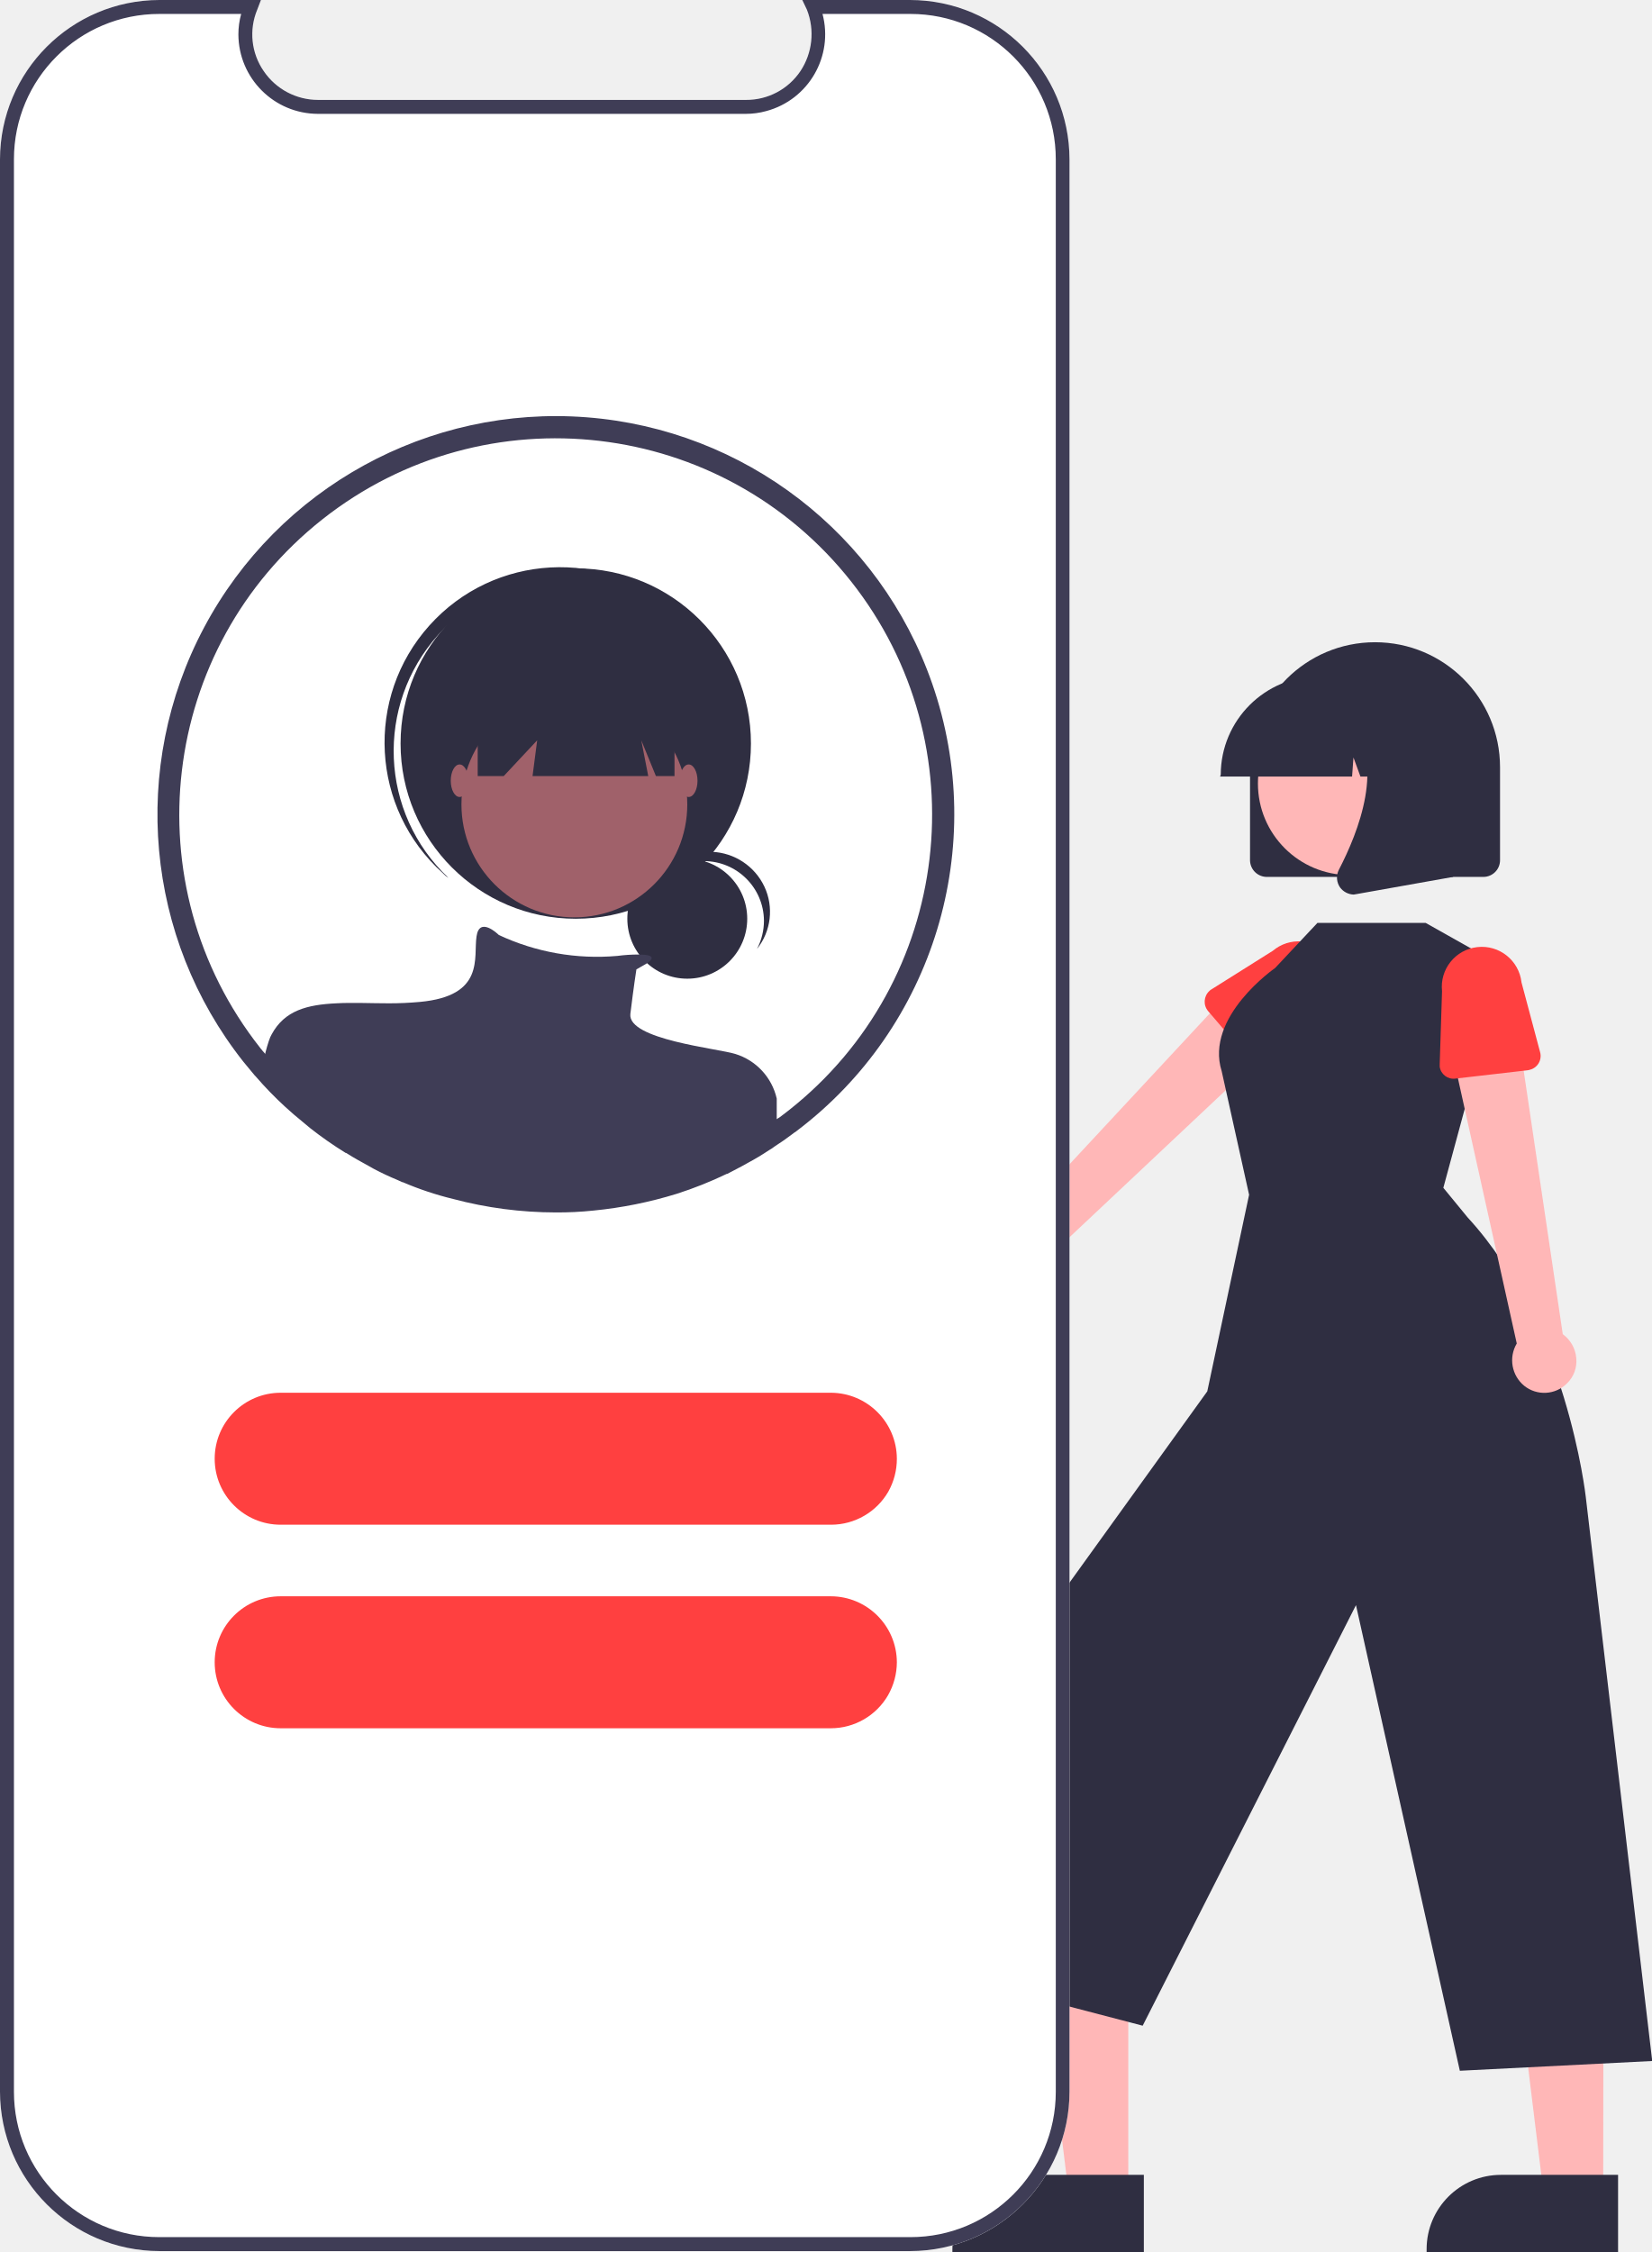
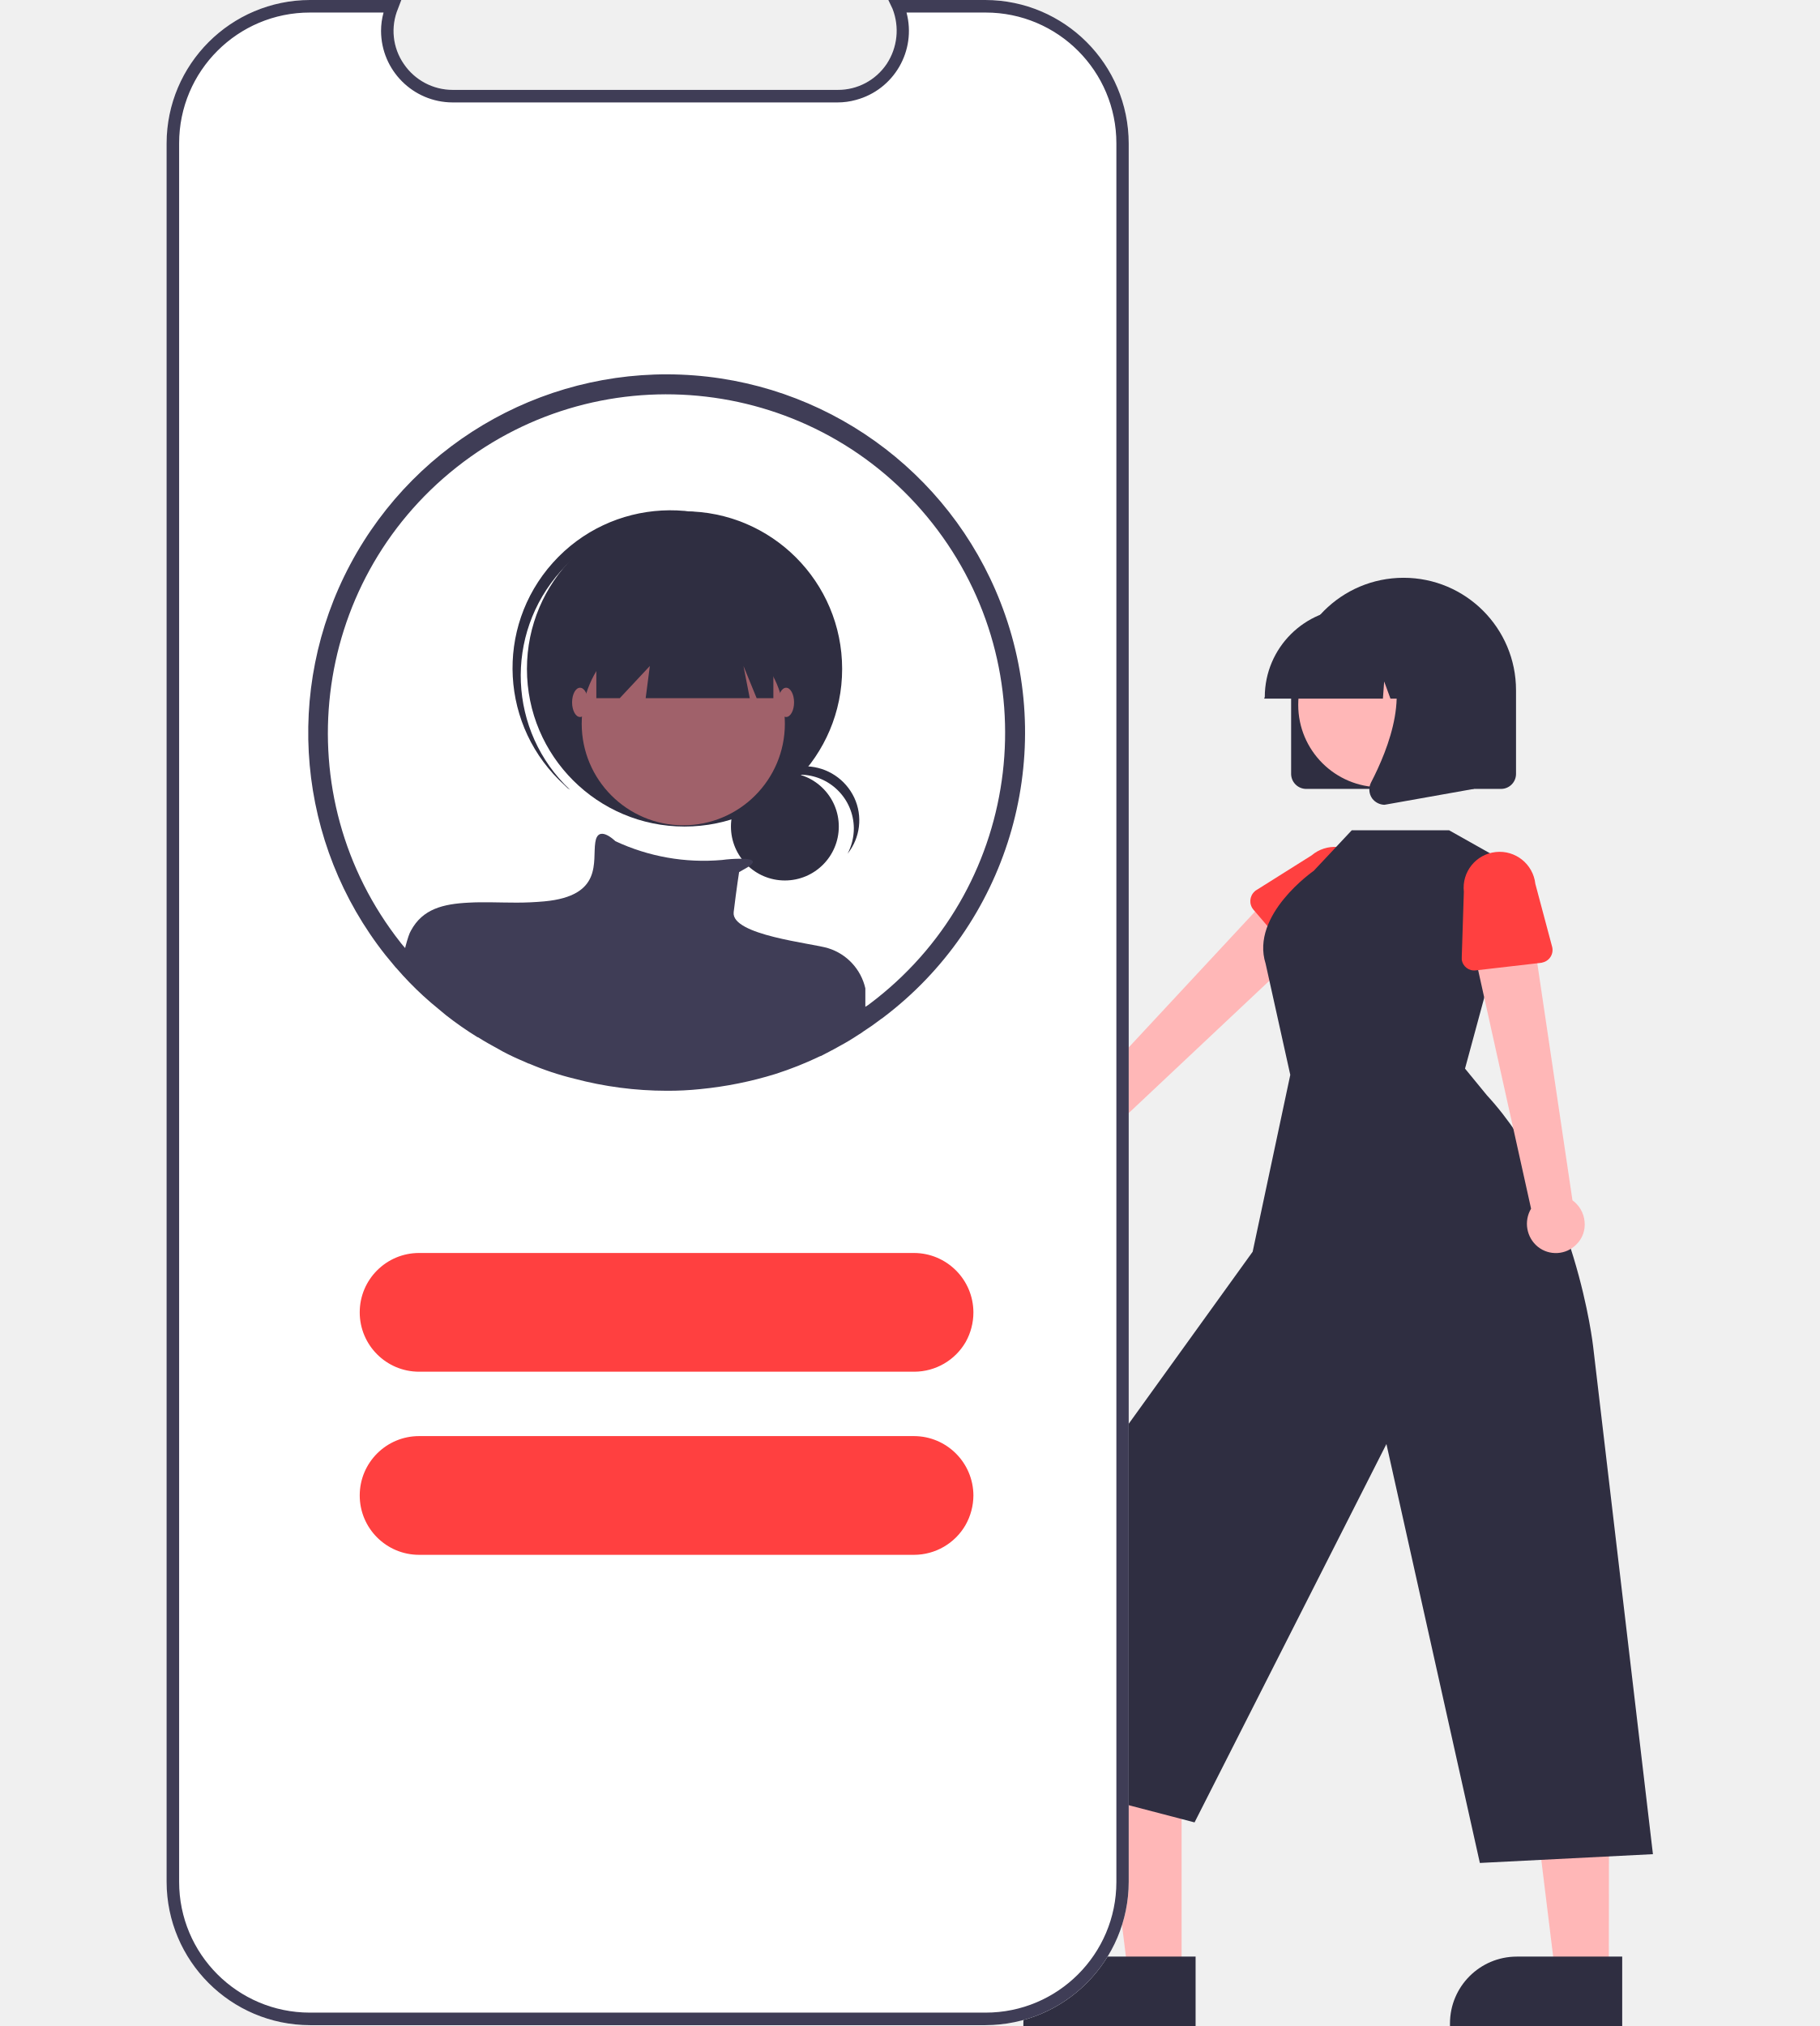
- <svg xmlns="http://www.w3.org/2000/svg" id="Layer_1" data-name="Layer 1" viewBox="0 0 355.5 484.6">
+ <svg xmlns="http://www.w3.org/2000/svg" id="Layer_1" data-name="Layer 1" viewBox="0 0 435.2 484.6">
  <defs>
    <style>.cls-1{fill:#ffb7b7;}.cls-2{fill:#ff4040;}.cls-3{fill:#2f2e41;}.cls-4{fill:#fff;}.cls-5{fill:#3f3d56;}.cls-6{fill:#a0616a;}</style>
  </defs>
-   <path class="cls-1" d="M256.85,277.4a6.93,6.93,0,0,0,5.7-1.4,7.12,7.12,0,0,0,2.6-5.2l52.3-49.2-11.8-9.4-47.8,51.4a6.91,6.91,0,0,0-6.6,6.4A7.15,7.15,0,0,0,256.85,277.4Z" transform="translate(-39.85 0)" />
-   <path class="cls-2" d="M310.05,229.5l-10.2-11.9a3.14,3.14,0,0,1,.3-4.4,1.31,1.31,0,0,1,.4-.3l13.2-8.3a8.56,8.56,0,0,1,12.08,1l0,0a8.66,8.66,0,0,1-1,12.1l-10.2,11.7a3.14,3.14,0,0,1-4.4.3l-.2-.2Z" transform="translate(-39.85 0)" />
-   <path class="cls-1" d="M282.65,472.2h-12.8l-6.1-49.3h18.9v49.3Z" transform="translate(-39.85 0)" />
-   <path class="cls-3" d="M286,484.6h-41.2V484a16,16,0,0,1,16-16H286Z" transform="translate(-39.85 0)" />
-   <path class="cls-1" d="M384.85,472.2h-12.8L366,422.9h18.9Z" transform="translate(-39.85 0)" />
-   <path class="cls-3" d="M388.05,484.6h-41.2V484a16,16,0,0,1,16-16h25.2Zm-37.6-229,12.9-47.6-16.7-9.4h-23.3l-9.1,9.7s-15.2,10.5-11.5,22.2l5.9,26.6-9,42.3-45.6,63.3-10.8,62.1,42.5,11.1,45.9-90.5L354,445.6l41.4-2.1-14.3-121.4s-4.1-37-25.4-60.1Z" transform="translate(-39.85 0)" />
-   <path class="cls-1" d="M377.05,297.7a6.66,6.66,0,0,0,2-5.5,7.06,7.06,0,0,0-2.9-5.1l-10-67.4-14.3,4.5,14.4,64.9a7.09,7.09,0,0,0,1.6,9.1A6.89,6.89,0,0,0,377.05,297.7Z" transform="translate(-39.85 0)" />
-   <path class="cls-2" d="M368.65,230.3l-15.6,1.8a3,3,0,0,1-3.38-2.56.68.68,0,0,1,0-.14v-.5l.5-15.6a8.6,8.6,0,1,1,17.1-1.9l4,15a3.06,3.06,0,0,1-2.13,3.78l-.07,0a.63.63,0,0,1-.4.1Z" transform="translate(-39.85 0)" />
-   <path class="cls-3" d="M308.85,185.1v-20a26.9,26.9,0,0,1,53.8,0v20a3.59,3.59,0,0,1-3.58,3.6H312.55a3.62,3.62,0,0,1-3.7-3.52Z" transform="translate(-39.85 0)" />
-   <circle class="cls-1" cx="290.4" cy="168.6" r="19.7" />
-   <path class="cls-3" d="M302.55,166.7a21.23,21.23,0,0,1,21.26-21.2h4a21.21,21.21,0,0,1,21.2,21.2v.4h-8.5l-2.9-8.1-.6,8.1h-4.4l-1.5-4.1-.3,4.1h-28.4Z" transform="translate(-39.85 0)" />
-   <path class="cls-3" d="M328.25,191a3.71,3.71,0,0,1-.3-3.8c4.2-8.1,10.2-23,2.3-32.2l-.6-.7h22.9v34.4l-20.8,3.7c-.2,0-.4.1-.6.1a3.81,3.81,0,0,1-2.9-1.5Z" transform="translate(-39.85 0)" />
-   <path class="cls-4" d="M235.75,484.4H74.15a34.36,34.36,0,0,1-34.3-34.3V34.3A34.36,34.36,0,0,1,74.15,0H96l-.8,2.1a13.86,13.86,0,0,0,1.4,13.2,14.13,14.13,0,0,0,11.7,6.2h92.1a14,14,0,0,0,11.7-6.2,14.39,14.39,0,0,0,1.4-13.2l-1-2.1h23.2A34.36,34.36,0,0,1,270,34.3V450.1A34.33,34.33,0,0,1,235.75,484.4Z" transform="translate(-39.85 0)" />
-   <path class="cls-5" d="M235.75,484.4H74.15a34.36,34.36,0,0,1-34.3-34.3V34.3A34.36,34.36,0,0,1,74.15,0H96l-.8,2.1a13.86,13.86,0,0,0,1.4,13.2,14.13,14.13,0,0,0,11.7,6.2h92.1a14,14,0,0,0,11.7-6.2,14.39,14.39,0,0,0,1.4-13.2l-1-2.1h23.2A34.36,34.36,0,0,1,270,34.3V450.1A34.33,34.33,0,0,1,235.75,484.4ZM74.15,3a31.27,31.27,0,0,0-31.3,31.26V450.1a31.27,31.27,0,0,0,31.26,31.3H235.75a31.27,31.27,0,0,0,31.3-31.26V34.3A31.27,31.27,0,0,0,235.79,3H216.85a17.1,17.1,0,0,1-12.1,20.9,16.33,16.33,0,0,1-4.4.6h-92.1A17.16,17.16,0,0,1,91.15,7.4a16.33,16.33,0,0,1,.6-4.4Z" transform="translate(-39.85 0)" />
-   <path class="cls-4" d="M240.45,147.1a85.74,85.74,0,1,0-148.2,81.4c.8,1,1.6,1.9,2.4,2.9l.2.2a78.18,78.18,0,0,0,6.4,6.6c.6.5,1.2,1.1,1.8,1.6l3.6,3a81.3,81.3,0,0,0,7.6,5.3h.1c1.7,1.1,3.4,2,5.2,3l.7.4q2.55,1.35,5.1,2.4l1.1.5h.1a68.42,68.42,0,0,0,10.8,3.6,86.33,86.33,0,0,0,22.1,2.9,73,73,0,0,0,8.1-.4,90.31,90.31,0,0,0,17.9-3.6h0a83.74,83.74,0,0,0,10.8-4.3h.1c.8-.4,1.5-.8,2.3-1.2.1-.1.2-.1.4-.2l1.8-1q2.25-1.2,4.5-2.7a8.64,8.64,0,0,0,1.2-.8c1.4-.9,2.7-1.8,4-2.8.2-.2.5-.3.7-.5a85.47,85.47,0,0,0,29.2-96.3Z" transform="translate(-39.85 0)" />
-   <circle class="cls-3" cx="147.9" cy="197.7" r="12.9" />
-   <path class="cls-3" d="M191.35,185.3a12.92,12.92,0,0,1,12.9,12.8,13.1,13.1,0,0,1-1.5,6.1,12.78,12.78,0,0,0,1.6-13.4,13.09,13.09,0,0,0-11.3-7.5,12.83,12.83,0,0,0-11.7,6.7,12.46,12.46,0,0,1,10-4.7Z" transform="translate(-39.85 0)" />
-   <circle class="cls-3" cx="123.9" cy="160" r="37.7" />
-   <path class="cls-3" d="M134.15,136.6a37.74,37.74,0,0,1,52.3-4l-.9-.9a37.74,37.74,0,0,0-50.4,56.2l.2.2a4,4,0,0,0,1,.8A37.46,37.46,0,0,1,134.15,136.6Z" transform="translate(-39.85 0)" />
-   <circle class="cls-6" cx="123.6" cy="173.1" r="24.3" />
-   <path class="cls-5" d="M207,236.4v8.2l-4.5,2.7-1.8,1c-.1.1-.2.1-.4.2l-2.3,1.2h-.1a83.74,83.74,0,0,1-10.8,4.3h0a83.45,83.45,0,0,1-17.9,3.6,73,73,0,0,1-8.1.4,86.33,86.33,0,0,1-22.1-2.9,97.66,97.66,0,0,1-10.8-3.6h-.1L127,251l-5.1-2.4-.7-.4a52.69,52.69,0,0,1-5.2-3h-.1a81.3,81.3,0,0,1-7.6-5.3l-3.6-3c-.6-.5-1.2-1.1-1.8-1.6-2.2-2.1-4.4-4.3-6.4-6.6a34.82,34.82,0,0,1,1.2-4.7h0c.1-.3.2-.5.3-.8l.3-.6c2.8-5.2,7.7-6.4,13.9-6.7,3.5-.2,7.4,0,11.4,0q3.3,0,6.6-.3c14.1-1.3,11.5-9.6,12.2-14.1.6-4.3,4.5-.6,4.8-.3h0a49.88,49.88,0,0,0,25.5,4.5,33.79,33.79,0,0,1,4.5-.3c4,0,3.1,1.1,1.7,2l-2.1,1.2s-.6,3.8-1.3,9.6c-.6,5.5,18.8,7.4,22.6,8.6h0a13.09,13.09,0,0,1,8.9,9.6Z" transform="translate(-39.85 0)" />
-   <path class="cls-3" d="M142.65,142.7V167h5.6l7.2-7.7-1,7.7h24.9l-1.5-7.7L181,167h4V142.7Z" transform="translate(-39.85 0)" />
-   <ellipse class="cls-6" cx="98.9" cy="168" rx="1.9" ry="3.5" />
-   <ellipse class="cls-6" cx="148.2" cy="168" rx="1.9" ry="3.5" />
-   <path class="cls-5" d="M240.45,147.1a85.74,85.74,0,1,0-148.2,81.4c.8,1,1.6,1.9,2.4,2.9l.2.2a78.18,78.18,0,0,0,6.4,6.6c.6.5,1.2,1.1,1.8,1.6l3.6,3a81.3,81.3,0,0,0,7.6,5.3h.1c1.7,1.1,3.4,2,5.2,3l.7.4q2.55,1.35,5.1,2.4l1.1.5h.1a68.42,68.42,0,0,0,10.8,3.6,86.33,86.33,0,0,0,22.1,2.9,73,73,0,0,0,8.1-.4,90.31,90.31,0,0,0,17.9-3.6h0a83.74,83.74,0,0,0,10.8-4.3h.1c.8-.4,1.5-.8,2.3-1.2.1-.1.2-.1.4-.2l1.8-1q2.25-1.2,4.5-2.7a8.64,8.64,0,0,0,1.2-.8c1.4-.9,2.7-1.8,4-2.8.2-.2.5-.3.7-.5a85.47,85.47,0,0,0,29.2-96.3Zm-32,92.7a9.27,9.27,0,0,1-1.6,1.1,14.41,14.41,0,0,1-1.5,1.1c-.4.3-.9.6-1.4.9a12.49,12.49,0,0,0-1.2.8c-1.3.8-2.6,1.6-3.9,2.3l-.4.2-1.8.9a.35.35,0,0,0-.2.1h-.1a22.56,22.56,0,0,1-2.2,1.1,69.21,69.21,0,0,1-9,3.6l-1.2.4a75.82,75.82,0,0,1-17,3.4c-2.5.2-5.1.4-7.6.4a81.48,81.48,0,0,1-20.9-2.7,79.54,79.54,0,0,1-10.3-3.5c-.34-.12-.67-.25-1-.4a1.69,1.69,0,0,0-.5-.2c-1.4-.6-2.9-1.3-4.3-2l-.7-.4a50.77,50.77,0,0,1-5-2.9l-1.8-1.2q-2.7-1.8-5.4-3.9c-1.2-.9-2.3-1.8-3.4-2.8-.6-.5-1.2-1-1.7-1.5-2.2-2-4.2-4.2-6.2-6.4l-1.9-2.2c-.1-.2-.3-.3-.4-.5a81,81,0,1,1,113.77,13.4l-1.17.9Z" transform="translate(-39.85 0)" />
-   <path id="C" class="cls-2" d="M218.65,328.1H100.25a14.2,14.2,0,0,1,0-28.4H218.65a14.25,14.25,0,0,1,14.2,14.2A14.48,14.48,0,0,1,231,321a14.24,14.24,0,0,1-12.3,7.1Z" transform="translate(-39.85 0)" />
-   <path id="C-2" class="cls-2" d="M218.65,371.9H100.25a14.2,14.2,0,0,1,0-28.4h118.4a14.25,14.25,0,0,1,14.2,14.2,14.48,14.48,0,0,1-1.9,7.1,14.24,14.24,0,0,1-12.3,7.1Z" transform="translate(-39.85 0)" />
+   <path class="cls-1" d="M256.85,277.4a6.93,6.93,0,0,0,5.7-1.4,7.12,7.12,0,0,0,2.6-5.2l52.3-49.2-11.8-9.4-47.8,51.4a6.91,6.91,0,0,0-6.6,6.4A7.15,7.15,0,0,0,256.85,277.4Z" />
+   <path class="cls-2" d="M310.05,229.5l-10.2-11.9a3.14,3.14,0,0,1,.3-4.4,1.31,1.31,0,0,1,.4-.3l13.2-8.3a8.56,8.56,0,0,1,12.08,1l0,0a8.66,8.66,0,0,1-1,12.1l-10.2,11.7a3.14,3.14,0,0,1-4.4.3l-.2-.2Z" />
+   <path class="cls-1" d="M282.65,472.2h-12.8l-6.1-49.3h18.9v49.3Z" />
+   <path class="cls-3" d="M286,484.6h-41.2V484a16,16,0,0,1,16-16H286Z" />
+   <path class="cls-1" d="M384.85,472.2h-12.8L366,422.9h18.9Z" />
+   <path class="cls-3" d="M388.05,484.6h-41.2V484a16,16,0,0,1,16-16h25.2Zm-37.6-229,12.9-47.6-16.7-9.4h-23.3l-9.1,9.7s-15.2,10.5-11.5,22.2l5.9,26.6-9,42.3-45.6,63.3-10.8,62.1,42.5,11.1,45.9-90.5L354,445.6l41.4-2.1-14.3-121.4s-4.1-37-25.4-60.1Z" />
+   <path class="cls-1" d="M377.05,297.7a6.66,6.66,0,0,0,2-5.5,7.06,7.06,0,0,0-2.9-5.1l-10-67.4-14.3,4.5,14.4,64.9a7.09,7.09,0,0,0,1.6,9.1A6.89,6.89,0,0,0,377.05,297.7Z" />
+   <path class="cls-2" d="M368.65,230.3l-15.6,1.8a3,3,0,0,1-3.38-2.56.68.68,0,0,1,0-.14v-.5l.5-15.6a8.6,8.6,0,1,1,17.1-1.9l4,15a3.06,3.06,0,0,1-2.13,3.78l-.07,0a.63.63,0,0,1-.4.1Z" />
+   <path class="cls-3" d="M308.85,185.1v-20a26.9,26.9,0,0,1,53.8,0v20a3.59,3.59,0,0,1-3.58,3.6H312.55a3.62,3.62,0,0,1-3.7-3.52Z" />
+   <circle class="cls-1" cx="330.25" cy="168.6" r="19.7" />
+   <path class="cls-3" d="M302.55,166.7a21.23,21.23,0,0,1,21.26-21.2h4a21.21,21.21,0,0,1,21.2,21.2v.4h-8.5l-2.9-8.1-.6,8.1h-4.4l-1.5-4.1-.3,4.1h-28.4Z" />
+   <path class="cls-3" d="M328.25,191a3.71,3.71,0,0,1-.3-3.8c4.2-8.1,10.2-23,2.3-32.2l-.6-.7h22.9v34.4l-20.8,3.7c-.2,0-.4.1-.6.1a3.81,3.81,0,0,1-2.9-1.5Z" />
+   <path class="cls-4" d="M235.75,484.4H74.15a34.36,34.36,0,0,1-34.3-34.3V34.3A34.36,34.36,0,0,1,74.15,0H96l-.8,2.1a13.86,13.86,0,0,0,1.4,13.2,14.13,14.13,0,0,0,11.7,6.2h92.1a14,14,0,0,0,11.7-6.2,14.39,14.39,0,0,0,1.4-13.2l-1-2.1h23.2A34.36,34.36,0,0,1,270,34.3V450.1A34.33,34.33,0,0,1,235.75,484.4Z" />
+   <path class="cls-5" d="M235.75,484.4H74.15a34.36,34.36,0,0,1-34.3-34.3V34.3A34.36,34.36,0,0,1,74.15,0H96l-.8,2.1a13.86,13.86,0,0,0,1.4,13.2,14.13,14.13,0,0,0,11.7,6.2h92.1a14,14,0,0,0,11.7-6.2,14.39,14.39,0,0,0,1.4-13.2l-1-2.1h23.2A34.36,34.36,0,0,1,270,34.3V450.1A34.33,34.33,0,0,1,235.75,484.4ZM74.15,3a31.27,31.27,0,0,0-31.3,31.26V450.1a31.27,31.27,0,0,0,31.26,31.3H235.75a31.27,31.27,0,0,0,31.3-31.26V34.3A31.27,31.27,0,0,0,235.79,3H216.85a17.1,17.1,0,0,1-12.1,20.9,16.33,16.33,0,0,1-4.4.6h-92.1A17.16,17.16,0,0,1,91.15,7.4a16.33,16.33,0,0,1,.6-4.4Z" />
+   <path class="cls-4" d="M240.45,147.1a85.74,85.74,0,1,0-148.2,81.4c.8,1,1.6,1.9,2.4,2.9l.2.2a78.18,78.18,0,0,0,6.4,6.6c.6.5,1.2,1.1,1.8,1.6l3.6,3a81.3,81.3,0,0,0,7.6,5.3h.1c1.7,1.1,3.4,2,5.2,3l.7.4q2.55,1.35,5.1,2.4l1.1.5h.1a68.42,68.42,0,0,0,10.8,3.6,86.33,86.33,0,0,0,22.1,2.9,73,73,0,0,0,8.1-.4,90.31,90.31,0,0,0,17.9-3.6h0a83.74,83.74,0,0,0,10.8-4.3h.1c.8-.4,1.5-.8,2.3-1.2.1-.1.2-.1.4-.2l1.8-1q2.25-1.2,4.5-2.7a8.64,8.64,0,0,0,1.2-.8c1.4-.9,2.7-1.8,4-2.8.2-.2.5-.3.7-.5a85.47,85.47,0,0,0,29.2-96.3Z" />
+   <circle class="cls-3" cx="187.75" cy="197.7" r="12.9" />
+   <path class="cls-3" d="M191.35,185.3a12.92,12.92,0,0,1,12.9,12.8,13.1,13.1,0,0,1-1.5,6.1,12.78,12.78,0,0,0,1.6-13.4,13.09,13.09,0,0,0-11.3-7.5,12.83,12.83,0,0,0-11.7,6.7,12.46,12.46,0,0,1,10-4.7Z" />
+   <circle class="cls-3" cx="163.75" cy="160" r="37.7" />
+   <path class="cls-3" d="M134.15,136.6a37.74,37.74,0,0,1,52.3-4l-.9-.9a37.74,37.74,0,0,0-50.4,56.2l.2.2a4,4,0,0,0,1,.8A37.46,37.46,0,0,1,134.15,136.6Z" />
+   <circle class="cls-6" cx="163.45" cy="173.1" r="24.3" />
+   <path class="cls-5" d="M207,236.4v8.2l-4.5,2.7-1.8,1c-.1.1-.2.1-.4.2l-2.3,1.2h-.1a83.74,83.74,0,0,1-10.8,4.3h0a83.45,83.45,0,0,1-17.9,3.6,73,73,0,0,1-8.1.4,86.33,86.33,0,0,1-22.1-2.9,97.66,97.66,0,0,1-10.8-3.6h-.1L127,251l-5.1-2.4-.7-.4a52.69,52.69,0,0,1-5.2-3h-.1a81.3,81.3,0,0,1-7.6-5.3l-3.6-3c-.6-.5-1.2-1.1-1.8-1.6-2.2-2.1-4.4-4.3-6.4-6.6a34.82,34.82,0,0,1,1.2-4.7h0c.1-.3.2-.5.3-.8l.3-.6c2.8-5.2,7.7-6.4,13.9-6.7,3.5-.2,7.4,0,11.4,0q3.3,0,6.6-.3c14.1-1.3,11.5-9.6,12.2-14.1.6-4.3,4.5-.6,4.8-.3h0a49.88,49.88,0,0,0,25.5,4.5,33.79,33.79,0,0,1,4.5-.3c4,0,3.1,1.1,1.7,2l-2.1,1.2s-.6,3.8-1.3,9.6c-.6,5.5,18.8,7.4,22.6,8.6h0a13.09,13.09,0,0,1,8.9,9.6Z" />
+   <path class="cls-3" d="M142.65,142.7V167h5.6l7.2-7.7-1,7.7h24.9l-1.5-7.7L181,167h4V142.7Z" />
+   <ellipse class="cls-6" cx="138.75" cy="168" rx="1.9" ry="3.5" />
+   <ellipse class="cls-6" cx="188.05" cy="168" rx="1.9" ry="3.5" />
+   <path class="cls-5" d="M240.45,147.1a85.74,85.74,0,1,0-148.2,81.4c.8,1,1.6,1.9,2.4,2.9l.2.2a78.18,78.18,0,0,0,6.4,6.6c.6.5,1.2,1.1,1.8,1.6l3.6,3a81.3,81.3,0,0,0,7.6,5.3h.1c1.7,1.1,3.4,2,5.2,3l.7.4q2.55,1.35,5.1,2.4l1.1.5h.1a68.42,68.42,0,0,0,10.8,3.6,86.33,86.33,0,0,0,22.1,2.9,73,73,0,0,0,8.1-.4,90.31,90.31,0,0,0,17.9-3.6h0a83.74,83.74,0,0,0,10.8-4.3h.1c.8-.4,1.5-.8,2.3-1.2.1-.1.2-.1.4-.2l1.8-1q2.25-1.2,4.5-2.7a8.64,8.64,0,0,0,1.2-.8c1.4-.9,2.7-1.8,4-2.8.2-.2.5-.3.7-.5a85.47,85.47,0,0,0,29.2-96.3Zm-32,92.7a9.27,9.27,0,0,1-1.6,1.1,14.41,14.41,0,0,1-1.5,1.1c-.4.3-.9.6-1.4.9a12.49,12.49,0,0,0-1.2.8c-1.3.8-2.6,1.6-3.9,2.3l-.4.2-1.8.9a.35.35,0,0,0-.2.1h-.1a22.56,22.56,0,0,1-2.2,1.1,69.21,69.21,0,0,1-9,3.6l-1.2.4a75.82,75.82,0,0,1-17,3.4c-2.5.2-5.1.4-7.6.4a81.48,81.48,0,0,1-20.9-2.7,79.54,79.54,0,0,1-10.3-3.5c-.34-.12-.67-.25-1-.4a1.69,1.69,0,0,0-.5-.2c-1.4-.6-2.9-1.3-4.3-2l-.7-.4a50.77,50.77,0,0,1-5-2.9l-1.8-1.2q-2.7-1.8-5.4-3.9c-1.2-.9-2.3-1.8-3.4-2.8-.6-.5-1.2-1-1.7-1.5-2.2-2-4.2-4.2-6.2-6.4l-1.9-2.2c-.1-.2-.3-.3-.4-.5a81,81,0,1,1,113.77,13.4l-1.17.9Z" />
+   <path id="C" class="cls-2" d="M218.65,328.1H100.25a14.2,14.2,0,0,1,0-28.4H218.65a14.25,14.25,0,0,1,14.2,14.2A14.48,14.48,0,0,1,231,321a14.24,14.24,0,0,1-12.3,7.1Z" />
+   <path id="C-2" class="cls-2" d="M218.65,371.9H100.25a14.2,14.2,0,0,1,0-28.4h118.4a14.25,14.25,0,0,1,14.2,14.2,14.48,14.48,0,0,1-1.9,7.1,14.24,14.24,0,0,1-12.3,7.1Z" />
</svg>
